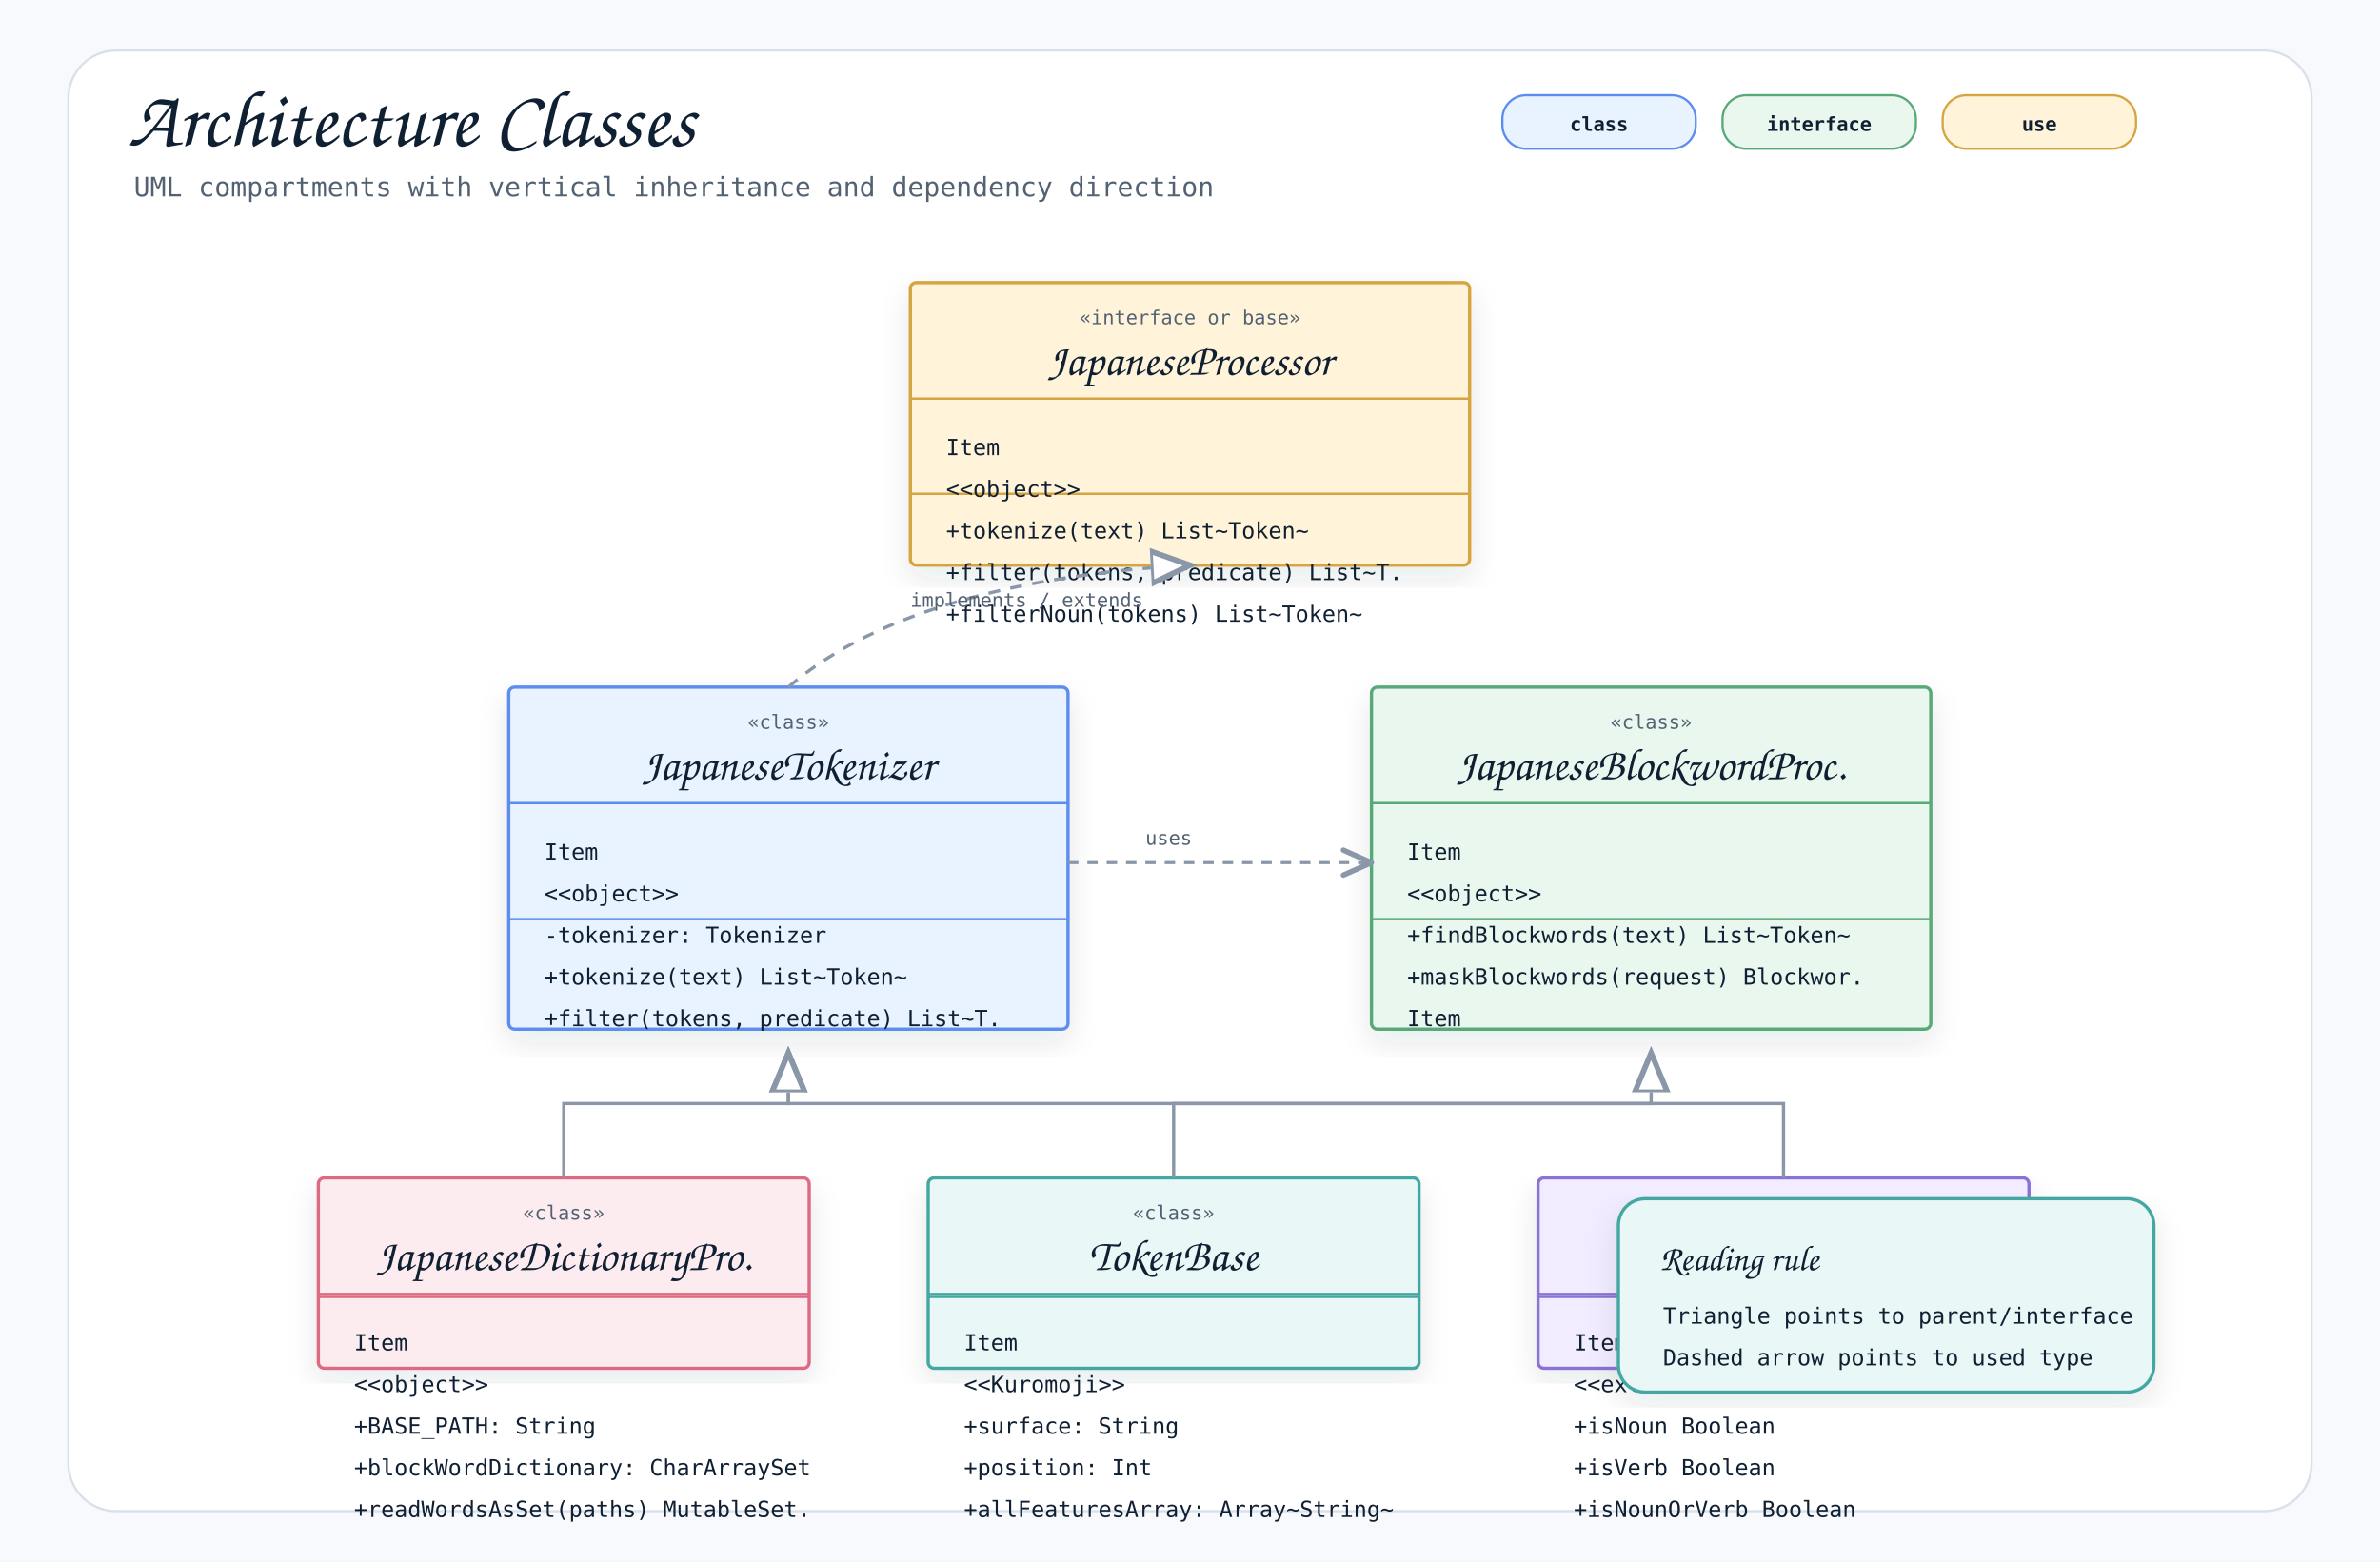
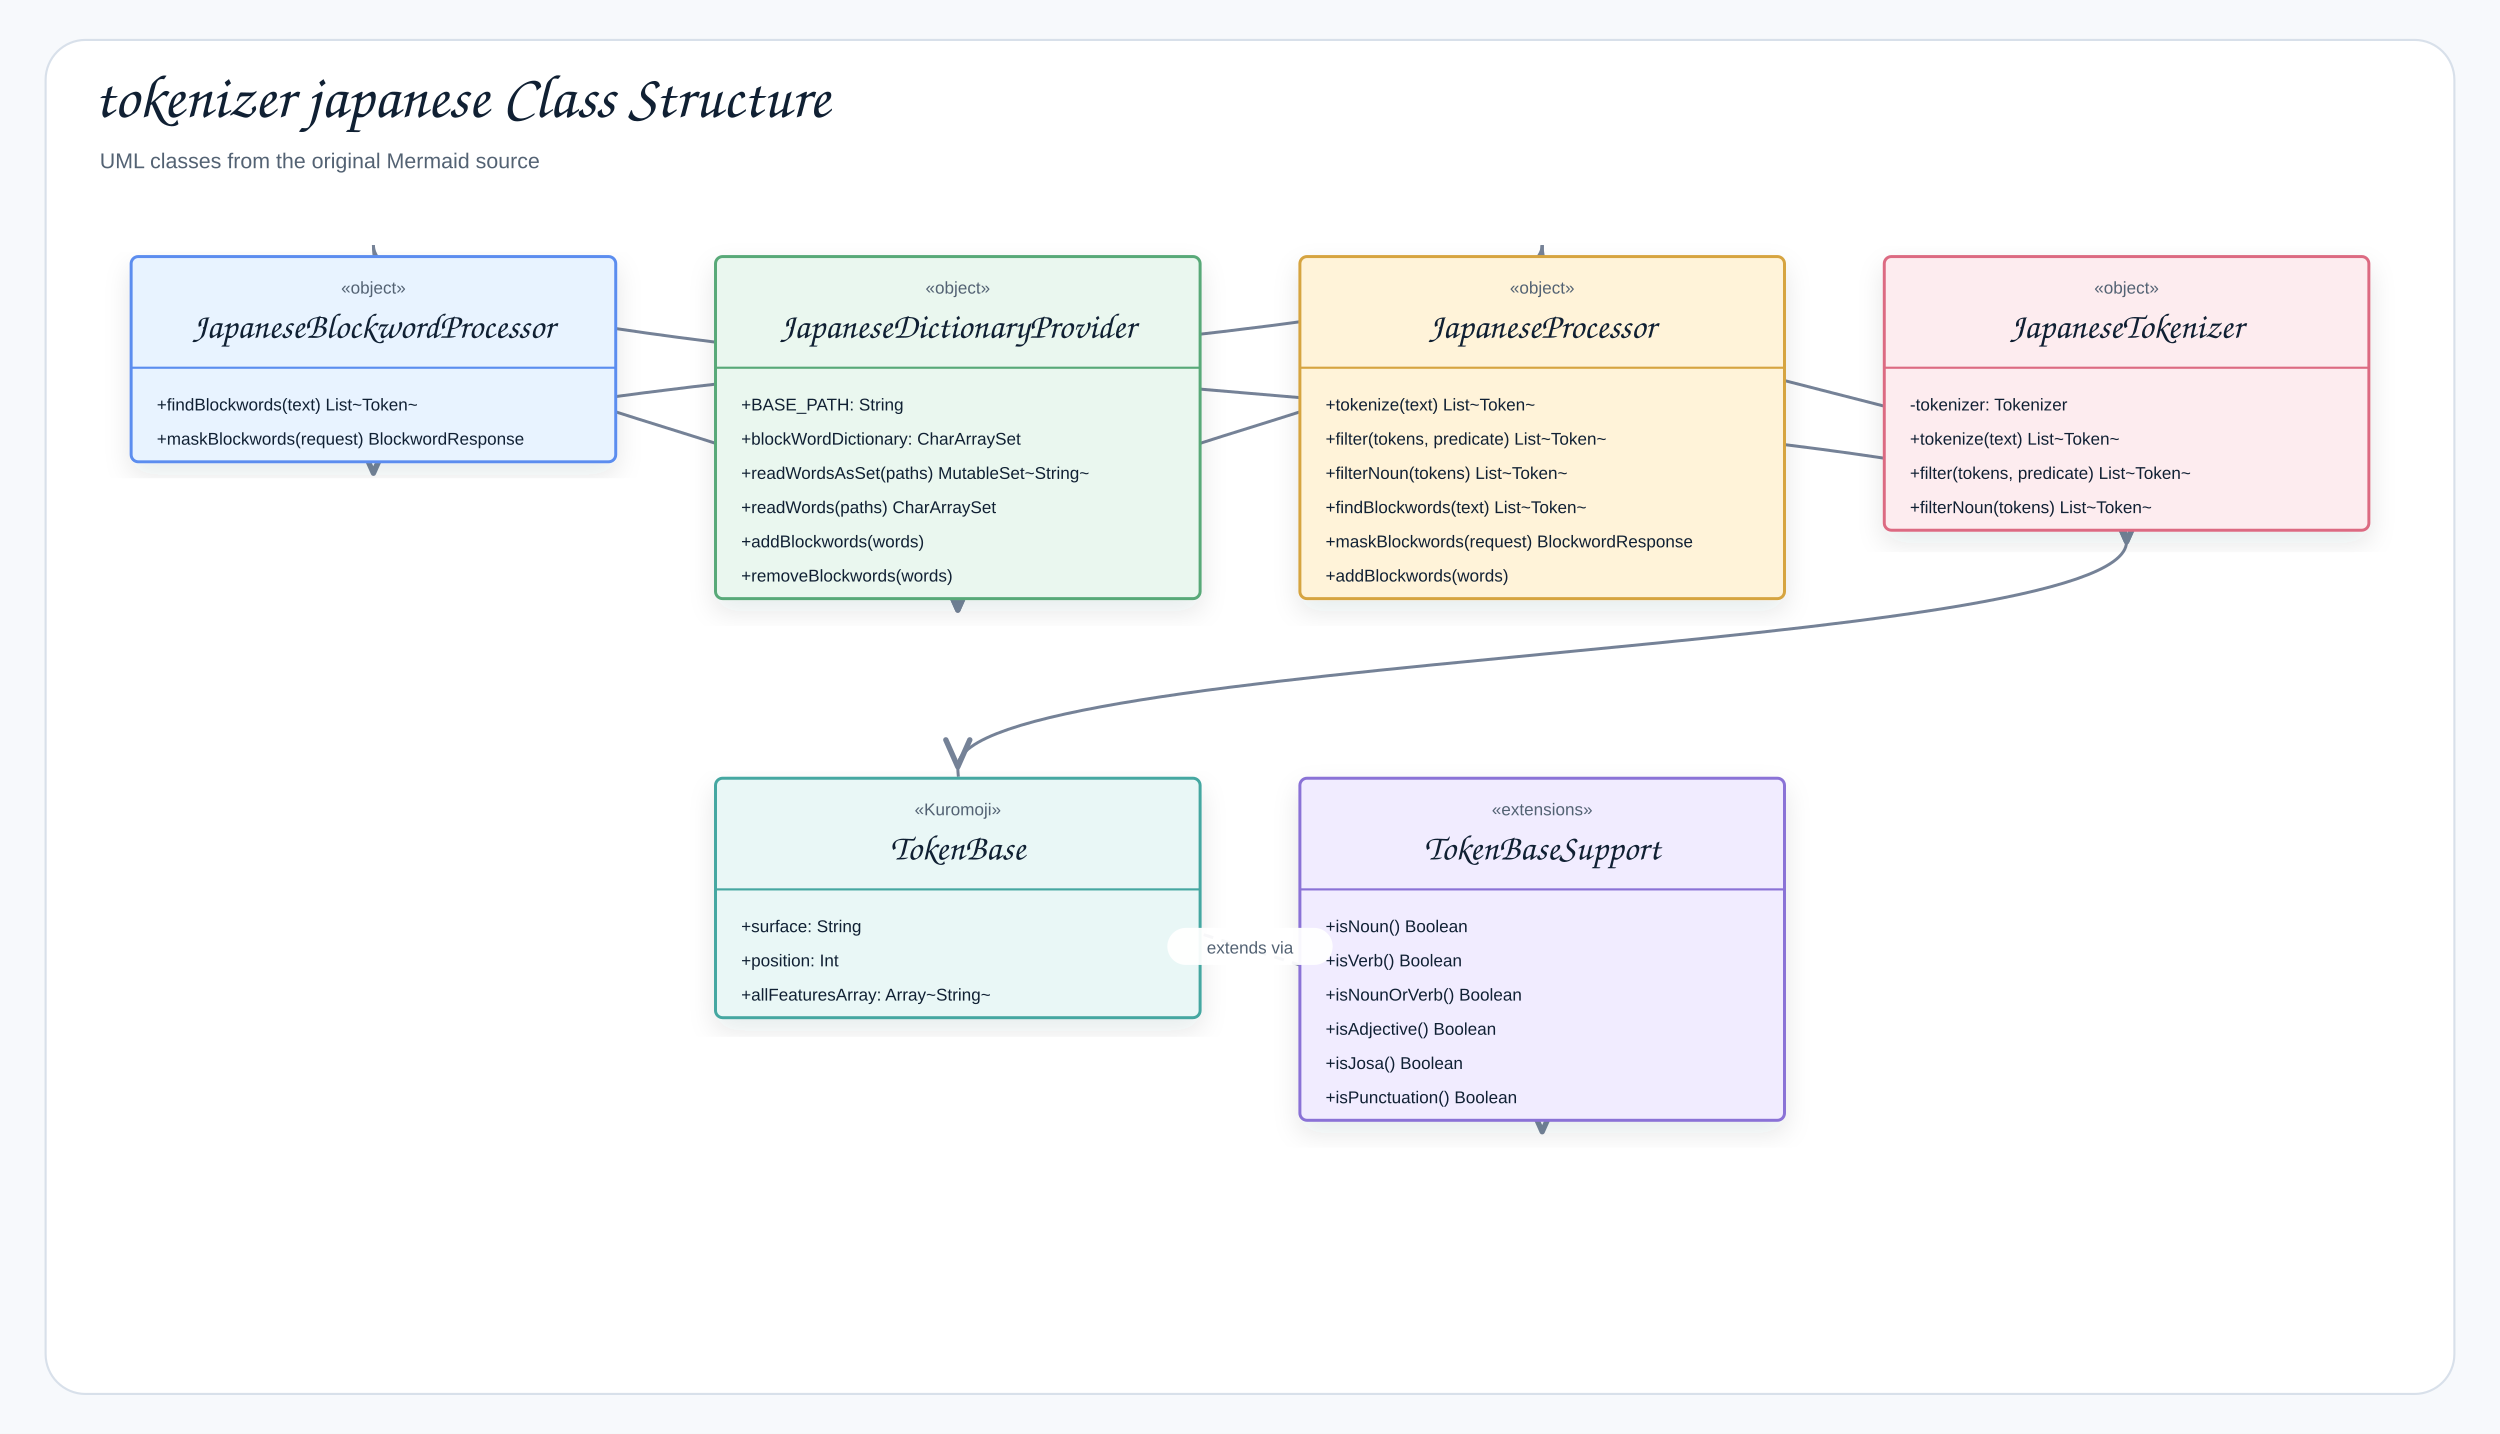
- <svg xmlns="http://www.w3.org/2000/svg" width="1600" height="1050" viewBox="0 0 1600 1050" role="img" aria-label="Architecture Classes">
+ <svg xmlns="http://www.w3.org/2000/svg" width="1754" height="1006" viewBox="0 0 1754 1006" role="img" aria-label="tokenizer japanese Class Structure">
  <defs>
    <filter id="shadow" x="-8%" y="-8%" width="116%" height="116%">
-       <feDropShadow dx="0" dy="8" stdDeviation="10" flood-color="#1f2937" flood-opacity="0.10" />
+       <feDropShadow dx="0" dy="8" stdDeviation="9" flood-color="#1f2937" flood-opacity="0.10" />
    </filter>
    <marker id="openArrow" markerWidth="12" markerHeight="10" refX="10" refY="5" orient="auto" markerUnits="strokeWidth">
-       <path d="M 1 1 L 10 5 L 1 9" fill="none" stroke="#8a97a8" stroke-width="1.7" stroke-linecap="round" stroke-linejoin="round" />
+       <path d="M 1 1 L 10 5 L 1 9" fill="none" stroke="#758297" stroke-width="1.8" stroke-linecap="round" stroke-linejoin="round" />
    </marker>
    <marker id="inherit" markerWidth="14" markerHeight="12" refX="12" refY="6" orient="auto" markerUnits="strokeWidth">
-       <path d="M 0 1 L 12 6 L 0 11 Z" fill="#ffffff" stroke="#8a97a8" stroke-width="1.7" />
+       <path d="M 0 1 L 12 6 L 0 11 Z" fill="#ffffff" stroke="#758297" stroke-width="1.8" />
    </marker>
    <style>
-     .canvas { fill: #f7f9fc; }
-     .frame { fill: #ffffff; stroke: #d8e0ea; stroke-width: 1.5; }
-     .title { font-family: "Architects Daughter", "Comic Mono", cursive; font-size: 54px; font-weight: 400; fill: #102033; }
-     .subtitle { font-family: "Comic Mono", "SFMono-Regular", Menlo, Consolas, monospace; font-size: 18px; fill: #536273; }
-     .label { font-family: "Architects Daughter", "Comic Mono", cursive; font-size: 30px; font-weight: 400; fill: #102033; }
-     .smallLabel { font-family: "Architects Daughter", "Comic Mono", cursive; font-size: 24px; font-weight: 400; fill: #102033; }
-     .mono { font-family: "Comic Mono", "SFMono-Regular", Menlo, Consolas, monospace; font-size: 15px; fill: #102033; }
-     .small { font-family: "Comic Mono", "SFMono-Regular", Menlo, Consolas, monospace; font-size: 13px; fill: #536273; }
-     .strong { font-family: "Comic Mono", "SFMono-Regular", Menlo, Consolas, monospace; font-size: 15px; font-weight: 700; fill: #102033; }
-     .card { stroke-width: 2.2; filter: url(#shadow); }
-     .line { stroke: #8a97a8; stroke-width: 2.1; fill: none; marker-end: url(#openArrow); }
-     .softLine { stroke: #8a97a8; stroke-width: 2.1; fill: none; }
-     .dashed { stroke: #8a97a8; stroke-width: 2.1; stroke-dasharray: 7 6; fill: none; marker-end: url(#openArrow); }
-     .inheritLine { stroke: #8a97a8; stroke-width: 2.2; fill: none; marker-end: url(#inherit); }
-     .implLine { stroke: #8a97a8; stroke-width: 2.2; stroke-dasharray: 8 7; fill: none; marker-end: url(#inherit); }
-     .compartment { stroke-width: 1.6; fill: none; }
-     .chip { stroke-width: 1.5; rx: 16; }
-     .chipText { font-family: "Comic Mono", "SFMono-Regular", Menlo, Consolas, monospace; font-size: 13px; font-weight: 700; fill: #102033; }
+     .canvas{fill:#f7f9fc}.frame{fill:#fff;stroke:#d8e0ea;stroke-width:1.5}
+     .title{font-family:"Architects Daughter","Comic Sans MS","Comic Sans",cursive;font-size:43px;font-weight:400;fill:#102033}
+     .subtitle{font-family:"Comic Sans MS","Comic Sans","Comic Neue",Arial,sans-serif;font-size:15px;font-weight:400;fill:#536273}
+     .label{font-family:"Architects Daughter","Comic Sans MS","Comic Sans",cursive;font-size:25px;font-weight:400;fill:#102033}
+     .smallLabel{font-family:"Architects Daughter","Comic Sans MS","Comic Sans",cursive;font-size:21px;font-weight:400;fill:#102033}
+     .mono{font-family:"Comic Sans MS","Comic Sans","Comic Neue",Arial,sans-serif;font-size:12px;font-weight:400;fill:#102033}
+     .small{font-family:"Comic Sans MS","Comic Sans","Comic Neue",Arial,sans-serif;font-size:12px;font-weight:400;fill:#536273}
+     .strong{font-family:"Comic Sans MS","Comic Sans","Comic Neue",Arial,sans-serif;font-size:13px;font-weight:400;fill:#102033}
+     .card{stroke-width:2.1;filter:url(#shadow)}.compartment{stroke-width:1.5;fill:none}
+     .line{stroke:#758297;stroke-width:2.1;fill:none;marker-end:url(#openArrow)}
+     .plainLine{stroke:#758297;stroke-width:2.1;fill:none}
+     .dashed{stroke:#758297;stroke-width:2.1;stroke-dasharray:7 6;fill:none;marker-end:url(#openArrow)}
+     .inheritLine{stroke:#758297;stroke-width:2.2;fill:none;marker-end:url(#inherit)}
+     .implLine{stroke:#758297;stroke-width:2.2;stroke-dasharray:8 7;fill:none;marker-end:url(#inherit)}
  </style>
  </defs>
-   <rect class="canvas" width="1600" height="1050" />
-   <rect class="frame" x="46" y="34" width="1508" height="982" rx="32" />
-   <text class="title" x="86" y="98">Architecture Classes</text>
-   <text class="subtitle" x="90" y="132">UML compartments with vertical inheritance and dependency direction</text>
-   <rect class="chip" x="1010" y="64" width="130" height="36" fill="#e8f3ff" stroke="#5b8def" />
-   <text class="chipText" x="1075" y="88" text-anchor="middle">class</text>
-   <rect class="chip" x="1158" y="64" width="130" height="36" fill="#eaf7ef" stroke="#58a978" />
-   <text class="chipText" x="1223" y="88" text-anchor="middle">interface</text>
-   <rect class="chip" x="1306" y="64" width="130" height="36" fill="#fff3d9" stroke="#d6a441" />
-   <text class="chipText" x="1371" y="88" text-anchor="middle">use</text>
-   <g transform="translate(612,190)">
-     <rect class="card" x="0" y="0" width="376" height="190" rx="4" fill="#fff3d9" stroke="#d6a441" />
-     <line class="compartment" x1="0" y1="78" x2="376" y2="78" stroke="#d6a441" />
-     <line class="compartment" x1="0" y1="142" x2="376" y2="142" stroke="#d6a441" />
-     <text class="small" x="188" y="28" text-anchor="middle">«interface or base»</text>
-     <text class="label" x="188" y="62" text-anchor="middle">JapaneseProcessor</text>
-     <text class="mono" x="24" y="116">Item</text>
-     <text class="mono" x="24" y="144">&lt;&lt;object&gt;&gt;</text>
-     <text class="mono" x="24" y="172">+tokenize(text) List~Token~</text>
-     <text class="mono" x="24" y="200">+filter(tokens, predicate) List~T.</text>
-     <text class="mono" x="24" y="228">+filterNoun(tokens) List~Token~</text>
+   <rect class="canvas" width="1754" height="1006" />
+   <rect class="frame" x="32" y="28" width="1690" height="950" rx="28" />
+   <text class="title" x="66" y="82">tokenizer japanese Class Structure</text>
+   <text class="subtitle" x="70" y="118">UML classes from the original Mermaid source</text>
+   <path class="dashed" d="M672 538 C672 666 1082 666 1082 794" />
+   <path class="line" d="M1492 380 C1492 459 672 459 672 538" />
+   <path class="line" d="M262 172 C262 300 672 300 672 428" />
+   <path class="line" d="M262 172 C262 276 1492 276 1492 380" />
+   <path class="line" d="M1082 172 C1082 300 672 300 672 428" />
+   <path class="line" d="M1082 172 C1082 252 262 252 262 332" />
+   <path class="line" d="M1082 172 C1082 276 1492 276 1492 380" />
+   <g transform="translate(92,180)">
+     <rect class="card" x="0" y="0" width="340" height="144" rx="5" fill="#E8F3FF" stroke="#5B8DEF" />
+     <line class="compartment" x1="0" y1="78" x2="340" y2="78" stroke="#5B8DEF" />
+     <text class="small" x="170" y="26" text-anchor="middle">«object»</text>
+     <text class="label" x="170" y="57" text-anchor="middle">JapaneseBlockwordProcessor</text>
+     <text class="mono" x="18" y="108">+findBlockwords(text) List~Token~</text>
+     <text class="mono" x="18" y="132">+maskBlockwords(request) BlockwordResponse</text>
  </g>
-   <g transform="translate(342,462)">
-     <rect class="card" x="0" y="0" width="376" height="230" rx="4" fill="#e8f3ff" stroke="#5b8def" />
-     <line class="compartment" x1="0" y1="78" x2="376" y2="78" stroke="#5b8def" />
-     <line class="compartment" x1="0" y1="156" x2="376" y2="156" stroke="#5b8def" />
-     <text class="small" x="188" y="28" text-anchor="middle">«class»</text>
-     <text class="label" x="188" y="62" text-anchor="middle">JapaneseTokenizer</text>
-     <text class="mono" x="24" y="116">Item</text>
-     <text class="mono" x="24" y="144">&lt;&lt;object&gt;&gt;</text>
-     <text class="mono" x="24" y="172">-tokenizer: Tokenizer</text>
-     <text class="mono" x="24" y="200">+tokenize(text) List~Token~</text>
-     <text class="mono" x="24" y="228">+filter(tokens, predicate) List~T.</text>
+   <g transform="translate(502,180)">
+     <rect class="card" x="0" y="0" width="340" height="240" rx="5" fill="#EAF7EF" stroke="#58A978" />
+     <line class="compartment" x1="0" y1="78" x2="340" y2="78" stroke="#58A978" />
+     <text class="small" x="170" y="26" text-anchor="middle">«object»</text>
+     <text class="label" x="170" y="57" text-anchor="middle">JapaneseDictionaryProvider</text>
+     <text class="mono" x="18" y="108">+BASE_PATH: String</text>
+     <text class="mono" x="18" y="132">+blockWordDictionary: CharArraySet</text>
+     <text class="mono" x="18" y="156">+readWordsAsSet(paths) MutableSet~String~</text>
+     <text class="mono" x="18" y="180">+readWords(paths) CharArraySet</text>
+     <text class="mono" x="18" y="204">+addBlockwords(words)</text>
+     <text class="mono" x="18" y="228">+removeBlockwords(words)</text>
  </g>
-   <g transform="translate(922,462)">
-     <rect class="card" x="0" y="0" width="376" height="230" rx="4" fill="#eaf7ef" stroke="#58a978" />
-     <line class="compartment" x1="0" y1="78" x2="376" y2="78" stroke="#58a978" />
-     <line class="compartment" x1="0" y1="156" x2="376" y2="156" stroke="#58a978" />
-     <text class="small" x="188" y="28" text-anchor="middle">«class»</text>
-     <text class="label" x="188" y="62" text-anchor="middle">JapaneseBlockwordProc.</text>
-     <text class="mono" x="24" y="116">Item</text>
-     <text class="mono" x="24" y="144">&lt;&lt;object&gt;&gt;</text>
-     <text class="mono" x="24" y="172">+findBlockwords(text) List~Token~</text>
-     <text class="mono" x="24" y="200">+maskBlockwords(request) Blockwor.</text>
-     <text class="mono" x="24" y="228">Item</text>
+   <g transform="translate(912,180)">
+     <rect class="card" x="0" y="0" width="340" height="240" rx="5" fill="#FFF3D9" stroke="#D6A441" />
+     <line class="compartment" x1="0" y1="78" x2="340" y2="78" stroke="#D6A441" />
+     <text class="small" x="170" y="26" text-anchor="middle">«object»</text>
+     <text class="label" x="170" y="57" text-anchor="middle">JapaneseProcessor</text>
+     <text class="mono" x="18" y="108">+tokenize(text) List~Token~</text>
+     <text class="mono" x="18" y="132">+filter(tokens, predicate) List~Token~</text>
+     <text class="mono" x="18" y="156">+filterNoun(tokens) List~Token~</text>
+     <text class="mono" x="18" y="180">+findBlockwords(text) List~Token~</text>
+     <text class="mono" x="18" y="204">+maskBlockwords(request) BlockwordResponse</text>
+     <text class="mono" x="18" y="228">+addBlockwords(words)</text>
  </g>
-   <g transform="translate(214,792)">
-     <rect class="card" x="0" y="0" width="330" height="128" rx="4" fill="#fdecef" stroke="#dc6b82" />
-     <line class="compartment" x1="0" y1="78" x2="330" y2="78" stroke="#dc6b82" />
-     <line class="compartment" x1="0" y1="80" x2="330" y2="80" stroke="#dc6b82" />
-     <text class="small" x="165" y="28" text-anchor="middle">«class»</text>
-     <text class="label" x="165" y="62" text-anchor="middle">JapaneseDictionaryPro.</text>
-     <text class="mono" x="24" y="116">Item</text>
-     <text class="mono" x="24" y="144">&lt;&lt;object&gt;&gt;</text>
-     <text class="mono" x="24" y="172">+BASE_PATH: String</text>
-     <text class="mono" x="24" y="200">+blockWordDictionary: CharArraySet</text>
-     <text class="mono" x="24" y="228">+readWordsAsSet(paths) MutableSet.</text>
+   <g transform="translate(1322,180)">
+     <rect class="card" x="0" y="0" width="340" height="192" rx="5" fill="#FDECEF" stroke="#DC6B82" />
+     <line class="compartment" x1="0" y1="78" x2="340" y2="78" stroke="#DC6B82" />
+     <text class="small" x="170" y="26" text-anchor="middle">«object»</text>
+     <text class="label" x="170" y="57" text-anchor="middle">JapaneseTokenizer</text>
+     <text class="mono" x="18" y="108">-tokenizer: Tokenizer</text>
+     <text class="mono" x="18" y="132">+tokenize(text) List~Token~</text>
+     <text class="mono" x="18" y="156">+filter(tokens, predicate) List~Token~</text>
+     <text class="mono" x="18" y="180">+filterNoun(tokens) List~Token~</text>
  </g>
-   <g transform="translate(624,792)">
-     <rect class="card" x="0" y="0" width="330" height="128" rx="4" fill="#e9f7f6" stroke="#45a7a1" />
-     <line class="compartment" x1="0" y1="78" x2="330" y2="78" stroke="#45a7a1" />
-     <line class="compartment" x1="0" y1="80" x2="330" y2="80" stroke="#45a7a1" />
-     <text class="small" x="165" y="28" text-anchor="middle">«class»</text>
-     <text class="label" x="165" y="62" text-anchor="middle">TokenBase</text>
-     <text class="mono" x="24" y="116">Item</text>
-     <text class="mono" x="24" y="144">&lt;&lt;Kuromoji&gt;&gt;</text>
-     <text class="mono" x="24" y="172">+surface: String</text>
-     <text class="mono" x="24" y="200">+position: Int</text>
-     <text class="mono" x="24" y="228">+allFeaturesArray: Array~String~</text>
+   <g transform="translate(502,546)">
+     <rect class="card" x="0" y="0" width="340" height="168" rx="5" fill="#E9F7F6" stroke="#45A7A1" />
+     <line class="compartment" x1="0" y1="78" x2="340" y2="78" stroke="#45A7A1" />
+     <text class="small" x="170" y="26" text-anchor="middle">«Kuromoji»</text>
+     <text class="label" x="170" y="57" text-anchor="middle">TokenBase</text>
+     <text class="mono" x="18" y="108">+surface: String</text>
+     <text class="mono" x="18" y="132">+position: Int</text>
+     <text class="mono" x="18" y="156">+allFeaturesArray: Array~String~</text>
  </g>
-   <g transform="translate(1034,792)">
-     <rect class="card" x="0" y="0" width="330" height="128" rx="4" fill="#f1ecff" stroke="#8a72d6" />
-     <line class="compartment" x1="0" y1="78" x2="330" y2="78" stroke="#8a72d6" />
-     <line class="compartment" x1="0" y1="80" x2="330" y2="80" stroke="#8a72d6" />
-     <text class="small" x="165" y="28" text-anchor="middle">«class»</text>
-     <text class="label" x="165" y="62" text-anchor="middle">TokenBaseSupport</text>
-     <text class="mono" x="24" y="116">Item</text>
-     <text class="mono" x="24" y="144">&lt;&lt;extensions&gt;&gt;</text>
-     <text class="mono" x="24" y="172">+isNoun Boolean</text>
-     <text class="mono" x="24" y="200">+isVerb Boolean</text>
-     <text class="mono" x="24" y="228">+isNounOrVerb Boolean</text>
+   <g transform="translate(912,546)">
+     <rect class="card" x="0" y="0" width="340" height="240" rx="5" fill="#F1ECFF" stroke="#8A72D6" />
+     <line class="compartment" x1="0" y1="78" x2="340" y2="78" stroke="#8A72D6" />
+     <text class="small" x="170" y="26" text-anchor="middle">«extensions»</text>
+     <text class="label" x="170" y="57" text-anchor="middle">TokenBaseSupport</text>
+     <text class="mono" x="18" y="108">+isNoun() Boolean</text>
+     <text class="mono" x="18" y="132">+isVerb() Boolean</text>
+     <text class="mono" x="18" y="156">+isNounOrVerb() Boolean</text>
+     <text class="mono" x="18" y="180">+isAdjective() Boolean</text>
+     <text class="mono" x="18" y="204">+isJosa() Boolean</text>
+     <text class="mono" x="18" y="228">+isPunctuation() Boolean</text>
  </g>
-   <path class="implLine" d="M530 462 C590 410 690 386 800 380" />
-   <text class="small" x="612" y="408">implements / extends</text>
-   <path class="dashed" d="M718 580 C780 580 860 580 922 580" />
-   <rect x="756" y="548" width="118" height="30" rx="15" fill="#ffffff" opacity="0.94" />
-   <text class="small" x="770" y="568">uses</text>
-   <path class="inheritLine" d="M379 792 L379 742 L530 742 L530 708" />
-   <path class="inheritLine" d="M789 792 L789 742 L1110 742 L1110 708" />
-   <path class="inheritLine" d="M1199 792 L1199 742 L530 742 L530 708" />
-   <g transform="translate(1088,806)">
-     <rect class="card" x="0" y="0" width="360" height="130" rx="18" fill="#e9f7f6" stroke="#45a7a1" />
-     <text class="smallLabel" x="28" y="48">Reading rule</text>
-     <text class="mono" x="30" y="84">Triangle points to parent/interface</text>
-     <text class="mono" x="30" y="112">Dashed arrow points to used type</text>
-   </g>
+   <rect x="819" y="651" width="116" height="26" rx="13" fill="#ffffff" opacity="0.94" />
+   <text class="small" x="877" y="669" text-anchor="middle">extends via</text>
</svg>
